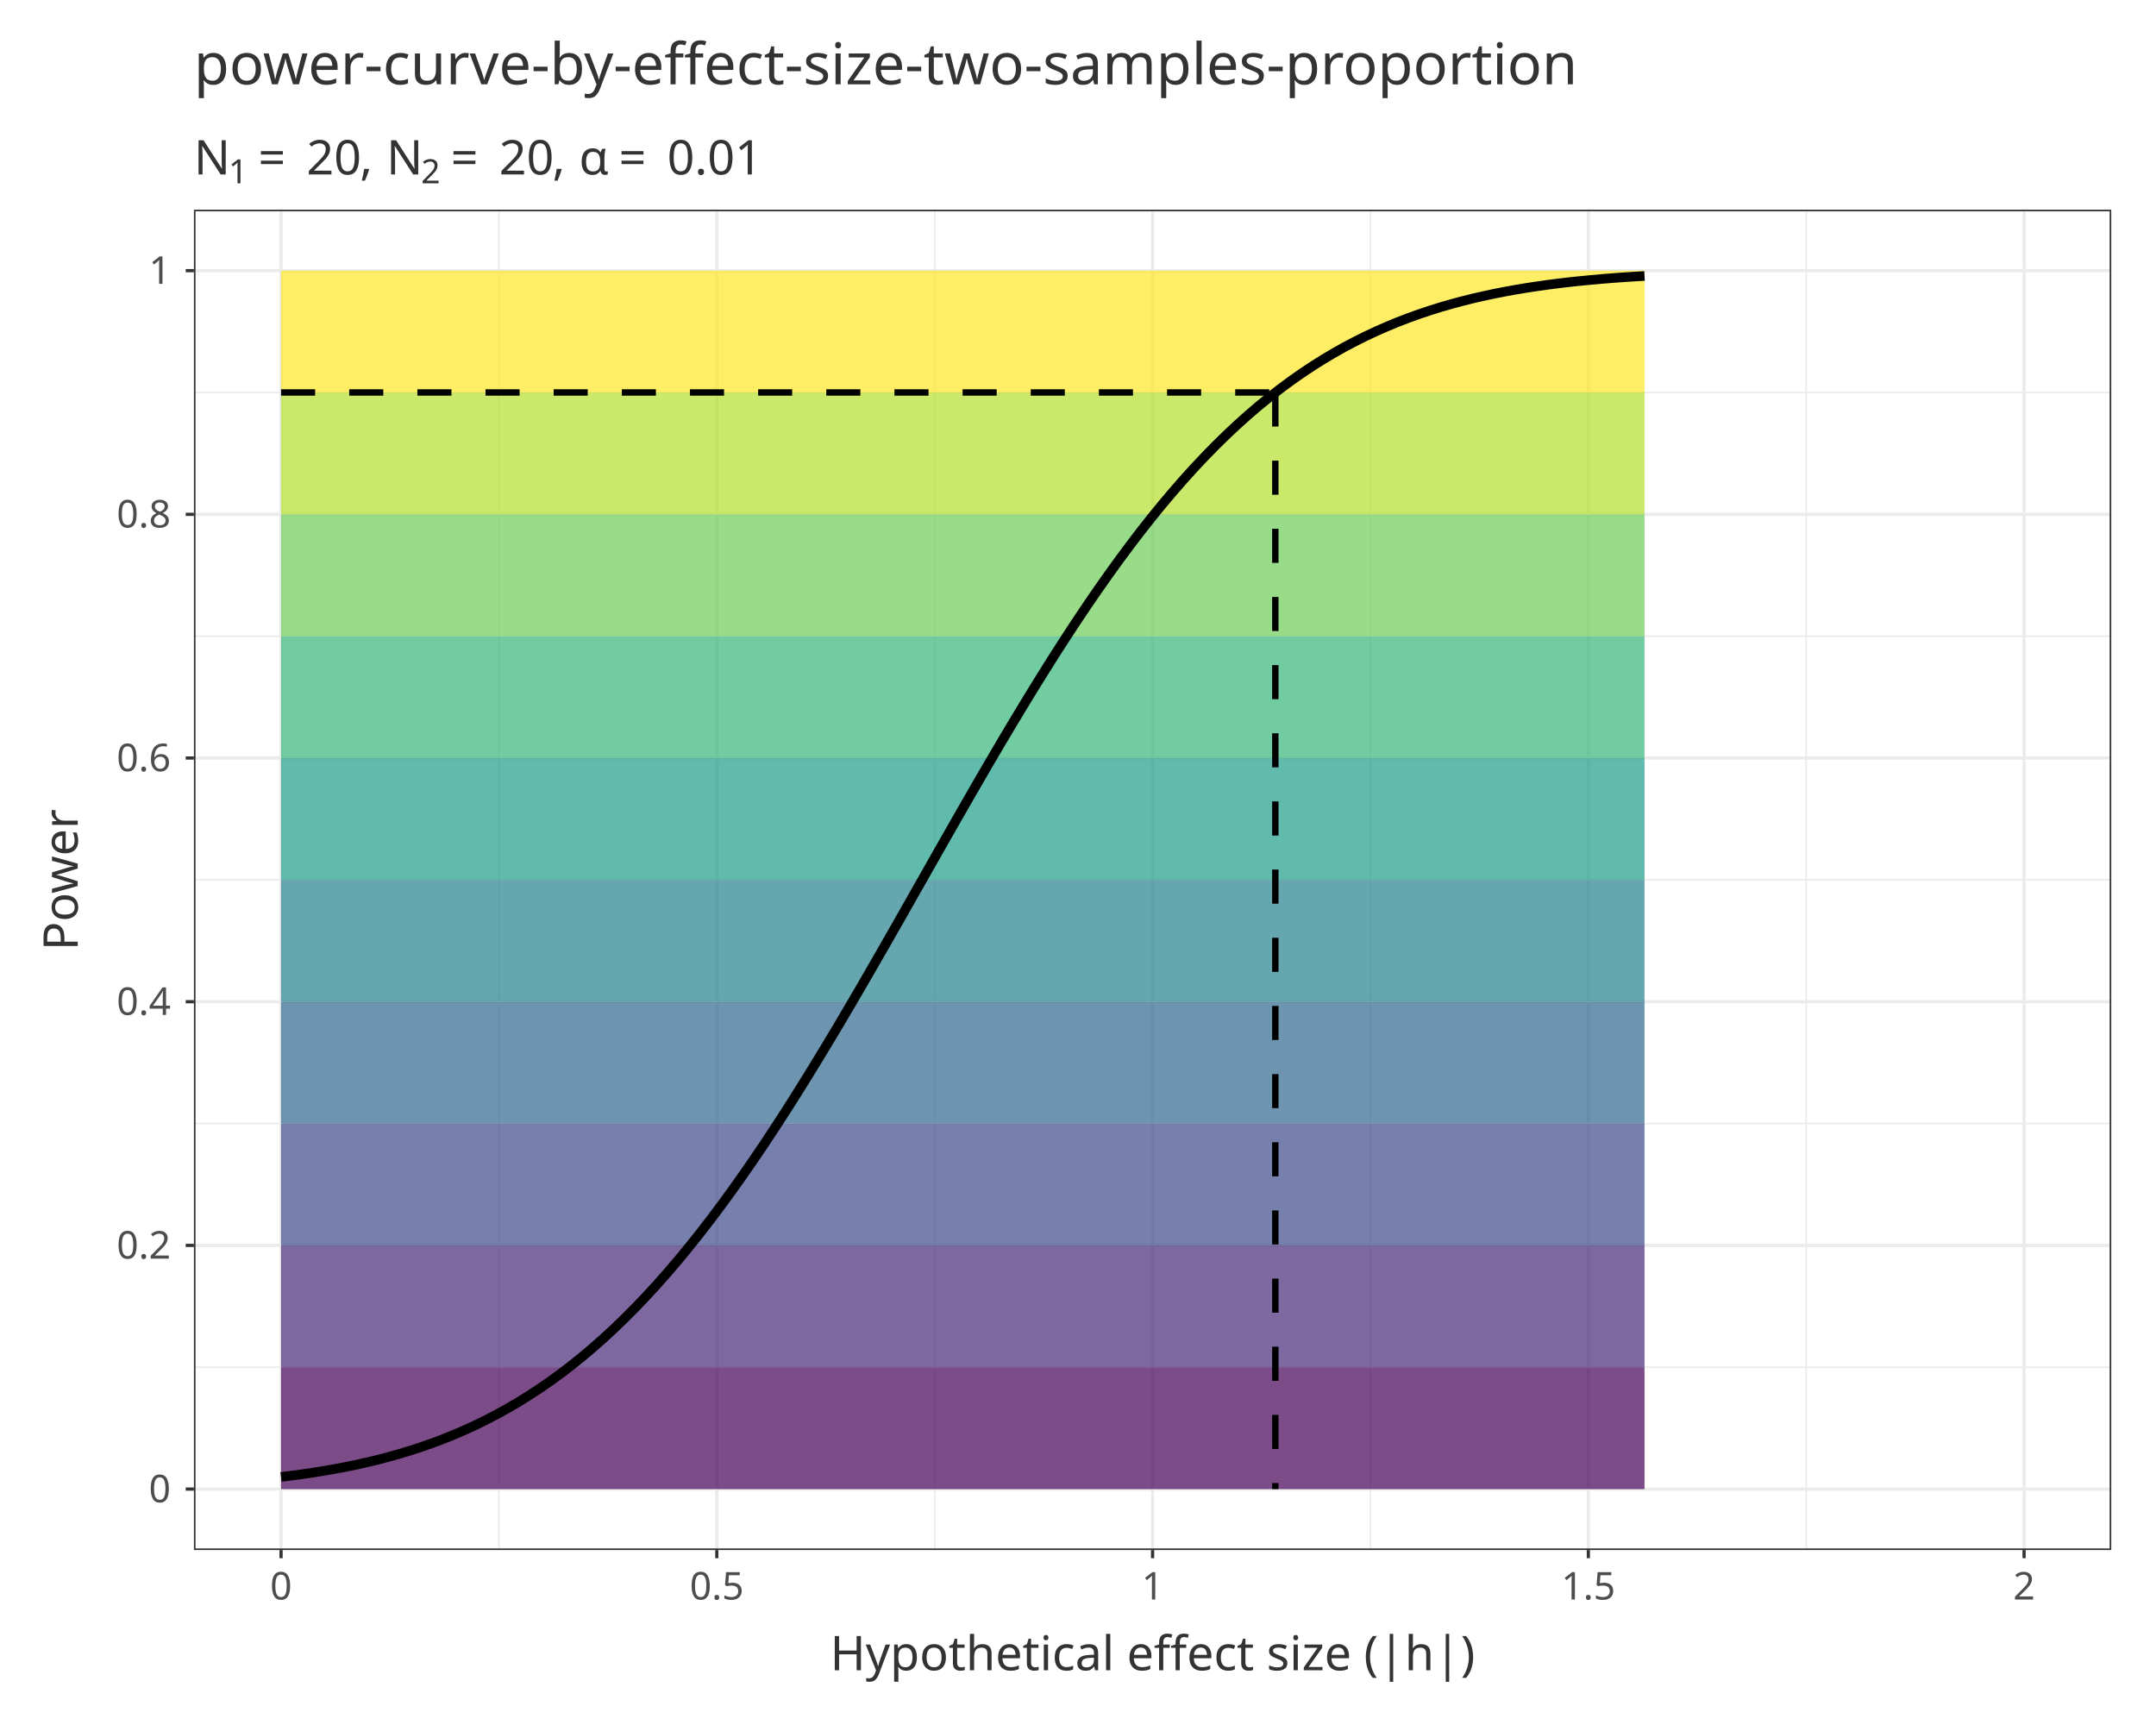
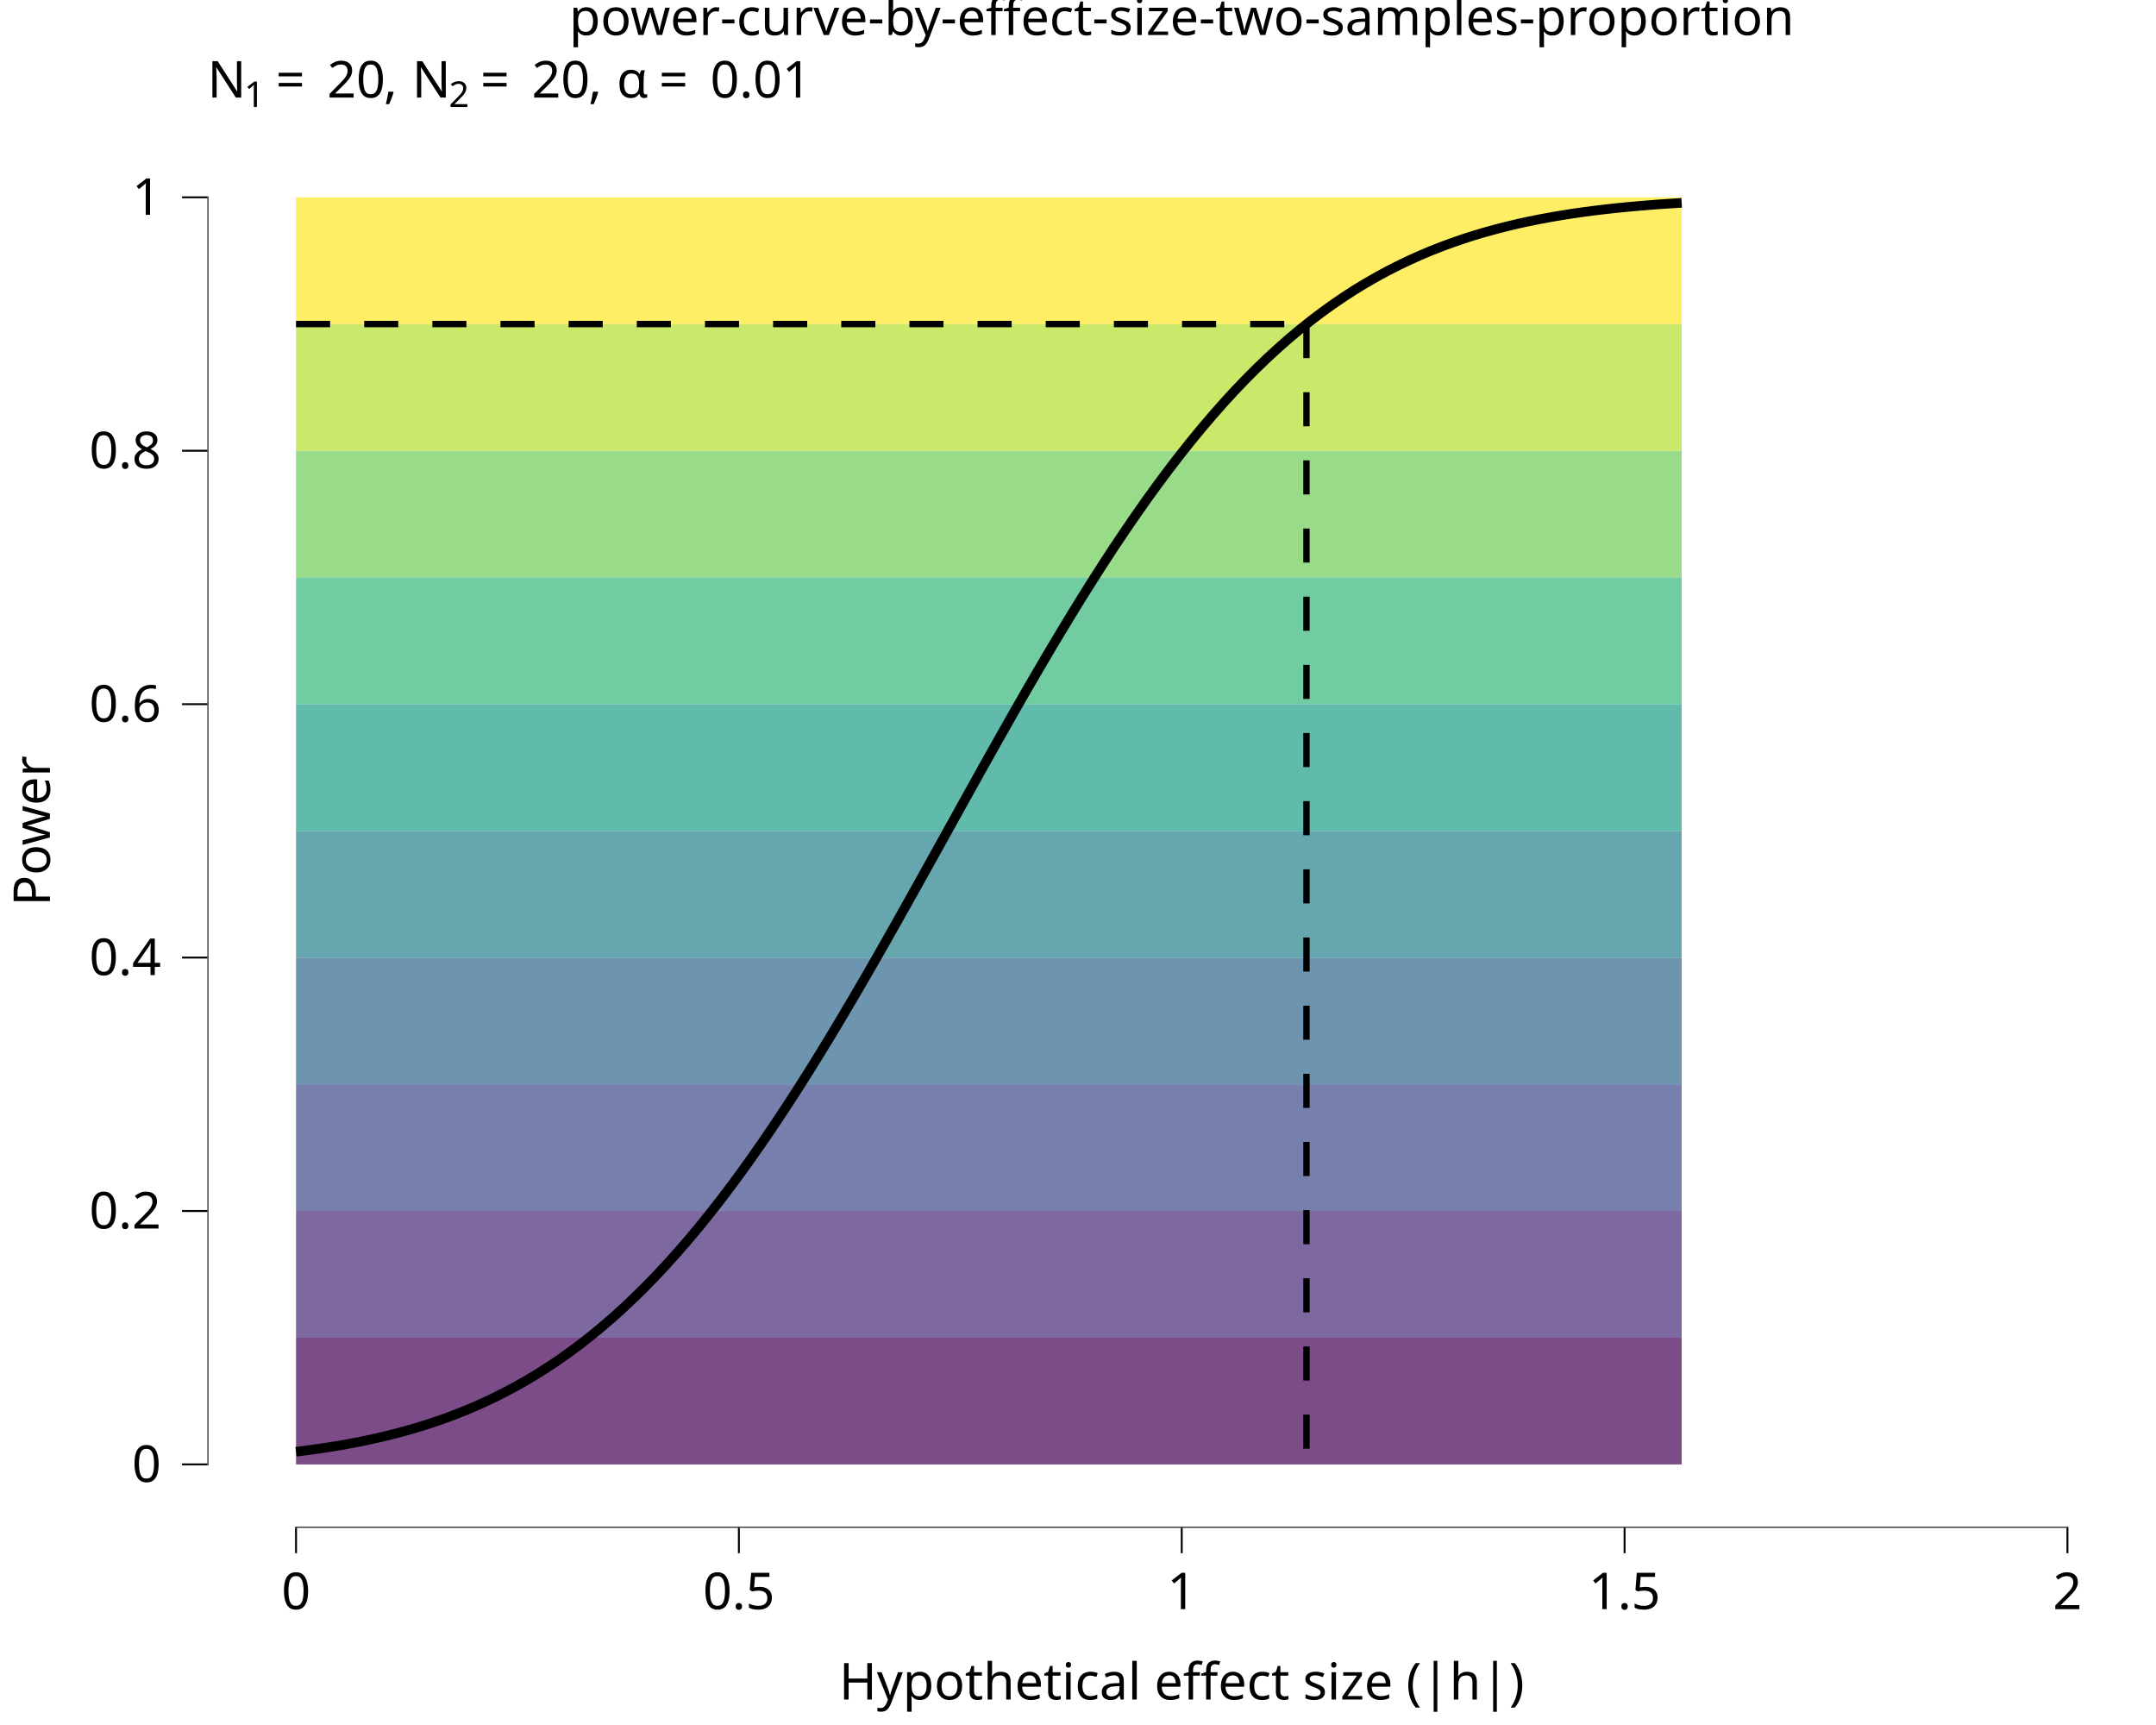
<svg xmlns="http://www.w3.org/2000/svg" class="svglite" data-engine-version="2.0" width="720.00pt" height="576.00pt" viewBox="0 0 720.00 576.00">
  <defs>
    <style type="text/css">
    .svglite line, .svglite polyline, .svglite polygon, .svglite path, .svglite rect, .svglite circle {
      fill: none;
      stroke: #000000;
      stroke-linecap: round;
      stroke-linejoin: round;
      stroke-miterlimit: 10.00;
    }
  </style>
  </defs>
  <rect width="100%" height="100%" style="stroke: none; fill: #FFFFFF;" />
  <defs>
    <clipPath id="cpMC4wMHw3MjAuMDB8MC4wMHw1NzYuMDA=">
      <rect x="0.00" y="0.00" width="720.00" height="576.00" />
    </clipPath>
  </defs>
  <g clip-path="url(#cpMC4wMHw3MjAuMDB8MC4wMHw1NzYuMDA=)">
-     <rect x="0" y="0.00" width="720.00" height="576.00" style="stroke-width: 1.07; stroke: none;" />
+     <rect x="0.00" y="0.00" width="720.00" height="576.00" style="stroke-width: 10.67; stroke: none;" />
  </g>
  <defs>
-     <clipPath id="cpNjQuNzZ8NzA1LjA2fDcwLjAyfDUxNy41Nw==">
-       <rect x="64.76" y="70.02" width="640.30" height="447.55" />
+     <clipPath id="cpNjkuMjh8NzIwLjAwfDQ0LjczfDUxMC4xNA==">
+       <rect x="69.28" y="44.73" width="650.72" height="465.41" />
    </clipPath>
  </defs>
-   <g clip-path="url(#cpNjQuNzZ8NzA1LjA2fDcwLjAyfDUxNy41Nw==)">
-     <rect x="64.76" y="70.02" width="640.30" height="447.55" style="stroke-width: 1.07; stroke: none; fill: #FFFFFF;" />
-     <polyline points="64.76,456.54 705.06,456.54 " style="stroke-width: 0.53; stroke: #EBEBEB; stroke-linecap: butt;" />
-     <polyline points="64.76,375.17 705.06,375.17 " style="stroke-width: 0.53; stroke: #EBEBEB; stroke-linecap: butt;" />
-     <polyline points="64.76,293.80 705.06,293.80 " style="stroke-width: 0.53; stroke: #EBEBEB; stroke-linecap: butt;" />
-     <polyline points="64.76,212.43 705.06,212.43 " style="stroke-width: 0.53; stroke: #EBEBEB; stroke-linecap: butt;" />
-     <polyline points="64.76,131.05 705.06,131.05 " style="stroke-width: 0.53; stroke: #EBEBEB; stroke-linecap: butt;" />
-     <polyline points="166.62,517.57 166.62,70.02 " style="stroke-width: 0.53; stroke: #EBEBEB; stroke-linecap: butt;" />
-     <polyline points="312.14,517.57 312.14,70.02 " style="stroke-width: 0.53; stroke: #EBEBEB; stroke-linecap: butt;" />
-     <polyline points="457.67,517.57 457.67,70.02 " style="stroke-width: 0.53; stroke: #EBEBEB; stroke-linecap: butt;" />
-     <polyline points="603.19,517.57 603.19,70.02 " style="stroke-width: 0.53; stroke: #EBEBEB; stroke-linecap: butt;" />
-     <polyline points="64.76,497.23 705.06,497.23 " style="stroke-width: 1.07; stroke: #EBEBEB; stroke-linecap: butt;" />
-     <polyline points="64.76,415.86 705.06,415.86 " style="stroke-width: 1.07; stroke: #EBEBEB; stroke-linecap: butt;" />
-     <polyline points="64.76,334.48 705.06,334.48 " style="stroke-width: 1.07; stroke: #EBEBEB; stroke-linecap: butt;" />
-     <polyline points="64.76,253.11 705.06,253.11 " style="stroke-width: 1.07; stroke: #EBEBEB; stroke-linecap: butt;" />
-     <polyline points="64.76,171.74 705.06,171.74 " style="stroke-width: 1.07; stroke: #EBEBEB; stroke-linecap: butt;" />
-     <polyline points="64.76,90.37 705.06,90.37 " style="stroke-width: 1.07; stroke: #EBEBEB; stroke-linecap: butt;" />
-     <polyline points="93.86,517.57 93.86,70.02 " style="stroke-width: 1.07; stroke: #EBEBEB; stroke-linecap: butt;" />
-     <polyline points="239.38,517.57 239.38,70.02 " style="stroke-width: 1.07; stroke: #EBEBEB; stroke-linecap: butt;" />
-     <polyline points="384.91,517.57 384.91,70.02 " style="stroke-width: 1.07; stroke: #EBEBEB; stroke-linecap: butt;" />
-     <polyline points="530.43,517.57 530.43,70.02 " style="stroke-width: 1.07; stroke: #EBEBEB; stroke-linecap: butt;" />
-     <polyline points="675.95,517.57 675.95,70.02 " style="stroke-width: 1.07; stroke: #EBEBEB; stroke-linecap: butt;" />
-     <rect x="93.86" y="456.54" width="455.33" height="40.69" style="stroke-width: 1.07; stroke: none; stroke-linecap: butt; stroke-linejoin: miter; fill: #440154; fill-opacity: 0.70;" />
-     <rect x="93.86" y="415.86" width="455.33" height="40.69" style="stroke-width: 1.07; stroke: none; stroke-linecap: butt; stroke-linejoin: miter; fill: #482878; fill-opacity: 0.70;" />
-     <rect x="93.86" y="375.17" width="455.33" height="40.69" style="stroke-width: 1.07; stroke: none; stroke-linecap: butt; stroke-linejoin: miter; fill: #3E4A89; fill-opacity: 0.70;" />
-     <rect x="93.86" y="334.48" width="455.33" height="40.69" style="stroke-width: 1.07; stroke: none; stroke-linecap: butt; stroke-linejoin: miter; fill: #31688E; fill-opacity: 0.70;" />
-     <rect x="93.86" y="293.80" width="455.33" height="40.69" style="stroke-width: 1.07; stroke: none; stroke-linecap: butt; stroke-linejoin: miter; fill: #26828E; fill-opacity: 0.70;" />
-     <rect x="93.86" y="253.11" width="455.33" height="40.69" style="stroke-width: 1.07; stroke: none; stroke-linecap: butt; stroke-linejoin: miter; fill: #1F9E89; fill-opacity: 0.70;" />
-     <rect x="93.86" y="212.43" width="455.33" height="40.69" style="stroke-width: 1.07; stroke: none; stroke-linecap: butt; stroke-linejoin: miter; fill: #35B779; fill-opacity: 0.70;" />
-     <rect x="93.86" y="171.74" width="455.33" height="40.69" style="stroke-width: 1.07; stroke: none; stroke-linecap: butt; stroke-linejoin: miter; fill: #6DCD59; fill-opacity: 0.70;" />
-     <rect x="93.86" y="131.05" width="455.33" height="40.69" style="stroke-width: 1.07; stroke: none; stroke-linecap: butt; stroke-linejoin: miter; fill: #B4DE2C; fill-opacity: 0.70;" />
-     <rect x="93.86" y="90.37" width="455.33" height="40.69" style="stroke-width: 1.07; stroke: none; stroke-linecap: butt; stroke-linejoin: miter; fill: #FDE725; fill-opacity: 0.70;" />
-     <polyline points="93.86,493.16 97.44,492.72 101.03,492.24 104.62,491.71 108.20,491.13 111.79,490.51 115.37,489.83 118.96,489.09 122.54,488.29 126.13,487.43 129.71,486.49 133.30,485.49 136.88,484.41 140.47,483.24 144.05,481.99 147.64,480.65 151.22,479.22 154.81,477.68 158.40,476.05 161.98,474.30 165.57,472.45 169.15,470.48 172.74,468.40 176.32,466.18 179.91,463.85 183.49,461.38 187.08,458.78 190.66,456.04 194.25,453.17 197.83,450.15 201.42,446.98 205.00,443.68 208.59,440.22 212.17,436.62 215.76,432.86 219.35,428.96 222.93,424.91 226.52,420.71 230.10,416.36 233.69,411.87 237.27,407.23 240.86,402.45 244.44,397.54 248.03,392.49 251.61,387.31 255.20,382.01 258.78,376.58 262.37,371.05 265.95,365.40 269.54,359.65 273.12,353.81 276.71,347.88 280.30,341.88 283.88,335.80 287.47,329.66 291.05,323.47 294.64,317.23 298.22,310.96 301.81,304.66 305.39,298.34 308.98,292.02 312.56,285.70 316.15,279.39 319.73,273.11 323.32,266.85 326.90,260.64 330.49,254.47 334.07,248.37 337.66,242.33 341.25,236.37 344.83,230.49 348.42,224.70 352.00,219.01 355.59,213.42 359.17,207.95 362.76,202.59 366.34,197.36 369.93,192.25 373.51,187.28 377.10,182.44 380.68,177.74 384.27,173.18 387.85,168.77 391.44,164.51 395.02,160.39 398.61,156.42 402.20,152.60 405.78,148.93 409.37,145.41 412.95,142.04 416.54,138.81 420.12,135.73 423.71,132.80 427.29,130.00 430.88,127.34 434.46,124.81 438.05,122.42 441.63,120.15 445.22,118.01 448.80,115.99 452.39,114.09 455.97,112.30 459.56,110.62 463.15,109.04 466.73,107.56 470.32,106.18 473.90,104.89 477.49,103.69 481.07,102.57 484.66,101.53 488.24,100.57 491.83,99.67 495.41,98.85 499.00,98.08 502.58,97.38 506.17,96.73 509.75,96.13 513.34,95.59 516.93,95.08 520.51,94.62 524.10,94.20 527.68,93.82 531.27,93.47 534.85,93.15 538.44,92.86 542.02,92.60 545.61,92.36 549.19,92.15 " style="stroke-width: 3.20; stroke-linecap: butt;" />
-     <line x1="425.90" y1="131.05" x2="425.90" y2="497.23" style="stroke-width: 2.13; stroke-dasharray: 11.38,11.38; stroke-linecap: butt;" />
-     <line x1="93.86" y1="131.05" x2="425.90" y2="131.05" style="stroke-width: 2.13; stroke-dasharray: 11.38,11.38; stroke-linecap: butt;" />
-     <rect x="64.76" y="70.02" width="640.30" height="447.55" style="stroke-width: 1.07; stroke: #333333;" />
+   <g clip-path="url(#cpNjkuMjh8NzIwLjAwfDQ0LjczfDUxMC4xNA==)">
+     <rect x="69.28" y="44.73" width="650.72" height="465.41" style="stroke-width: 10.67; stroke: none;" />
+     <rect x="98.86" y="446.68" width="462.74" height="42.31" style="stroke-width: 1.07; stroke: none; stroke-linecap: butt; stroke-linejoin: miter; fill: #440154; fill-opacity: 0.70;" />
+     <rect x="98.86" y="404.37" width="462.74" height="42.31" style="stroke-width: 1.07; stroke: none; stroke-linecap: butt; stroke-linejoin: miter; fill: #482878; fill-opacity: 0.70;" />
+     <rect x="98.86" y="362.06" width="462.74" height="42.31" style="stroke-width: 1.07; stroke: none; stroke-linecap: butt; stroke-linejoin: miter; fill: #3E4A89; fill-opacity: 0.70;" />
+     <rect x="98.86" y="319.75" width="462.74" height="42.31" style="stroke-width: 1.07; stroke: none; stroke-linecap: butt; stroke-linejoin: miter; fill: #31688E; fill-opacity: 0.70;" />
+     <rect x="98.86" y="277.44" width="462.74" height="42.31" style="stroke-width: 1.07; stroke: none; stroke-linecap: butt; stroke-linejoin: miter; fill: #26828E; fill-opacity: 0.70;" />
+     <rect x="98.86" y="235.13" width="462.74" height="42.31" style="stroke-width: 1.07; stroke: none; stroke-linecap: butt; stroke-linejoin: miter; fill: #1F9E89; fill-opacity: 0.70;" />
+     <rect x="98.86" y="192.82" width="462.74" height="42.31" style="stroke-width: 1.07; stroke: none; stroke-linecap: butt; stroke-linejoin: miter; fill: #35B779; fill-opacity: 0.70;" />
+     <rect x="98.86" y="150.51" width="462.74" height="42.31" style="stroke-width: 1.07; stroke: none; stroke-linecap: butt; stroke-linejoin: miter; fill: #6DCD59; fill-opacity: 0.70;" />
+     <rect x="98.86" y="108.20" width="462.74" height="42.31" style="stroke-width: 1.07; stroke: none; stroke-linecap: butt; stroke-linejoin: miter; fill: #B4DE2C; fill-opacity: 0.70;" />
+     <rect x="98.86" y="65.89" width="462.74" height="42.31" style="stroke-width: 1.07; stroke: none; stroke-linecap: butt; stroke-linejoin: miter; fill: #FDE725; fill-opacity: 0.70;" />
+     <polyline points="98.86,484.75 102.51,484.29 106.15,483.79 109.79,483.24 113.44,482.65 117.08,481.99 120.72,481.29 124.37,480.52 128.01,479.69 131.65,478.79 135.30,477.82 138.94,476.78 142.59,475.65 146.23,474.44 149.87,473.14 153.52,471.74 157.16,470.25 160.80,468.66 164.45,466.96 168.09,465.14 171.73,463.22 175.38,461.17 179.02,459.00 182.66,456.70 186.31,454.27 189.95,451.71 193.60,449.00 197.24,446.15 200.88,443.16 204.53,440.02 208.17,436.74 211.81,433.29 215.46,429.70 219.10,425.95 222.74,422.05 226.39,417.99 230.03,413.78 233.68,409.41 237.32,404.89 240.96,400.22 244.61,395.40 248.25,390.43 251.89,385.32 255.54,380.07 259.18,374.68 262.82,369.17 266.47,363.53 270.11,357.77 273.76,351.90 277.40,345.92 281.04,339.85 284.69,333.68 288.33,327.44 291.97,321.12 295.62,314.73 299.26,308.29 302.90,301.80 306.55,295.28 310.19,288.73 313.84,282.16 317.48,275.59 321.12,269.02 324.77,262.46 328.41,255.92 332.05,249.42 335.70,242.96 339.34,236.54 342.98,230.20 346.63,223.92 350.27,217.71 353.92,211.60 357.56,205.58 361.20,199.66 364.85,193.85 368.49,188.16 372.13,182.59 375.78,177.15 379.42,171.84 383.06,166.67 386.71,161.63 390.35,156.75 393.99,152.01 397.64,147.42 401.28,142.99 404.93,138.71 408.57,134.58 412.21,130.61 415.86,126.79 419.50,123.13 423.14,119.63 426.79,116.27 430.43,113.07 434.07,110.01 437.72,107.10 441.36,104.34 445.01,101.71 448.65,99.22 452.29,96.86 455.94,94.64 459.58,92.54 463.22,90.56 466.87,88.70 470.51,86.95 474.15,85.31 477.80,83.77 481.44,82.34 485.09,81.00 488.73,79.75 492.37,78.58 496.02,77.50 499.66,76.50 503.30,75.57 506.95,74.71 510.59,73.91 514.23,73.18 517.88,72.51 521.52,71.89 525.17,71.32 528.81,70.79 532.45,70.32 536.10,69.88 539.74,69.48 543.38,69.12 547.03,68.79 550.67,68.49 554.31,68.21 557.96,67.97 561.60,67.74 " style="stroke-width: 3.20; stroke-linecap: butt;" />
+     <line x1="436.30" y1="108.20" x2="436.30" y2="488.98" style="stroke-width: 2.13; stroke-dasharray: 11.38,11.38; stroke-linecap: butt;" />
+     <line x1="98.86" y1="108.20" x2="436.30" y2="108.20" style="stroke-width: 2.13; stroke-dasharray: 11.38,11.38; stroke-linecap: butt;" />
+     <line x1="98.54" y1="510.14" x2="690.74" y2="510.14" style="stroke-width: 0.64; stroke-linecap: butt;" />
+     <line x1="69.28" y1="489.30" x2="69.28" y2="65.57" style="stroke-width: 0.64; stroke-linecap: butt;" />
+     <rect x="69.28" y="44.73" width="650.72" height="465.41" style="stroke-width: 0.00; stroke: none;" />
  </g>
  <g clip-path="url(#cpMC4wMHw3MjAuMDB8MC4wMHw1NzYuMDA=)">
-     <text x="57.03" y="501.63" text-anchor="end" style="font-size: 12.80px; fill: #4D4D4D; font-family: sans;" textLength="7.12px" lengthAdjust="spacingAndGlyphs">0</text>
-     <text x="57.03" y="420.26" text-anchor="end" style="font-size: 12.80px; fill: #4D4D4D; font-family: sans;" textLength="17.79px" lengthAdjust="spacingAndGlyphs">0.2</text>
-     <text x="57.03" y="338.89" text-anchor="end" style="font-size: 12.80px; fill: #4D4D4D; font-family: sans;" textLength="17.79px" lengthAdjust="spacingAndGlyphs">0.4</text>
-     <text x="57.03" y="257.52" text-anchor="end" style="font-size: 12.80px; fill: #4D4D4D; font-family: sans;" textLength="17.79px" lengthAdjust="spacingAndGlyphs">0.6</text>
-     <text x="57.03" y="176.14" text-anchor="end" style="font-size: 12.80px; fill: #4D4D4D; font-family: sans;" textLength="17.79px" lengthAdjust="spacingAndGlyphs">0.8</text>
-     <text x="57.03" y="94.77" text-anchor="end" style="font-size: 12.80px; fill: #4D4D4D; font-family: sans;" textLength="7.12px" lengthAdjust="spacingAndGlyphs">1</text>
-     <polyline points="62.02,497.23 64.76,497.23 " style="stroke-width: 1.07; stroke: #333333; stroke-linecap: butt;" />
-     <polyline points="62.02,415.86 64.76,415.86 " style="stroke-width: 1.07; stroke: #333333; stroke-linecap: butt;" />
-     <polyline points="62.02,334.48 64.76,334.48 " style="stroke-width: 1.07; stroke: #333333; stroke-linecap: butt;" />
-     <polyline points="62.02,253.11 64.76,253.11 " style="stroke-width: 1.07; stroke: #333333; stroke-linecap: butt;" />
-     <polyline points="62.02,171.74 64.76,171.74 " style="stroke-width: 1.07; stroke: #333333; stroke-linecap: butt;" />
-     <polyline points="62.02,90.37 64.76,90.37 " style="stroke-width: 1.07; stroke: #333333; stroke-linecap: butt;" />
-     <polyline points="93.86,520.31 93.86,517.57 " style="stroke-width: 1.07; stroke: #333333; stroke-linecap: butt;" />
-     <polyline points="239.38,520.31 239.38,517.57 " style="stroke-width: 1.07; stroke: #333333; stroke-linecap: butt;" />
-     <polyline points="384.91,520.31 384.91,517.57 " style="stroke-width: 1.07; stroke: #333333; stroke-linecap: butt;" />
-     <polyline points="530.43,520.31 530.43,517.57 " style="stroke-width: 1.07; stroke: #333333; stroke-linecap: butt;" />
-     <polyline points="675.95,520.31 675.95,517.57 " style="stroke-width: 1.07; stroke: #333333; stroke-linecap: butt;" />
-     <text x="93.86" y="534.10" text-anchor="middle" style="font-size: 12.80px; fill: #4D4D4D; font-family: sans;" textLength="7.12px" lengthAdjust="spacingAndGlyphs">0</text>
-     <text x="239.38" y="534.10" text-anchor="middle" style="font-size: 12.80px; fill: #4D4D4D; font-family: sans;" textLength="17.79px" lengthAdjust="spacingAndGlyphs">0.5</text>
-     <text x="384.91" y="534.10" text-anchor="middle" style="font-size: 12.80px; fill: #4D4D4D; font-family: sans;" textLength="7.12px" lengthAdjust="spacingAndGlyphs">1</text>
-     <text x="530.43" y="534.10" text-anchor="middle" style="font-size: 12.80px; fill: #4D4D4D; font-family: sans;" textLength="17.79px" lengthAdjust="spacingAndGlyphs">1.5</text>
-     <text x="675.95" y="534.10" text-anchor="middle" style="font-size: 12.80px; fill: #4D4D4D; font-family: sans;" textLength="7.12px" lengthAdjust="spacingAndGlyphs">2</text>
-     <text x="384.91" y="557.73" text-anchor="middle" style="font-size: 16.00px; fill: #333333; font-family: sans;" textLength="196.87px" lengthAdjust="spacingAndGlyphs">Hypothetical effect size (|h|)</text>
-     <text transform="translate(25.96,293.80) rotate(-90)" text-anchor="middle" style="font-size: 16.00px; fill: #333333; font-family: sans;" textLength="45.36px" lengthAdjust="spacingAndGlyphs">Power</text>
-     <text x="64.76" y="58.26" style="font-size: 16.00px; fill: #333333; font-family: sans;" textLength="11.56px" lengthAdjust="spacingAndGlyphs">N</text>
-     <text x="76.31" y="61.22" style="font-size: 11.20px; fill: #333333; font-family: sans;" textLength="6.23px" lengthAdjust="spacingAndGlyphs">1</text>
-     <text x="86.25" y="58.26" style="font-size: 16.00px; fill: #333333; font-family: sans;" textLength="12.42px" lengthAdjust="spacingAndGlyphs">=</text>
-     <text x="102.37" y="58.26" style="font-size: 16.00px; fill: #333333; font-family: sans;" textLength="17.80px" lengthAdjust="spacingAndGlyphs">20</text>
-     <text x="120.17" y="58.26" style="font-size: 16.00px; fill: #333333; font-family: sans;" textLength="8.89px" lengthAdjust="spacingAndGlyphs">, </text>
-     <text x="129.06" y="58.26" style="font-size: 16.00px; fill: #333333; font-family: sans;" textLength="11.56px" lengthAdjust="spacingAndGlyphs">N</text>
-     <text x="140.62" y="61.22" style="font-size: 11.20px; fill: #333333; font-family: sans;" textLength="6.23px" lengthAdjust="spacingAndGlyphs">2</text>
-     <text x="150.55" y="58.26" style="font-size: 16.00px; fill: #333333; font-family: sans;" textLength="12.42px" lengthAdjust="spacingAndGlyphs">=</text>
-     <text x="166.68" y="58.26" style="font-size: 16.00px; fill: #333333; font-family: sans;" textLength="17.80px" lengthAdjust="spacingAndGlyphs">20</text>
-     <text x="184.48" y="58.26" style="font-size: 16.00px; fill: #333333; font-family: sans;" textLength="8.89px" lengthAdjust="spacingAndGlyphs">, </text>
-     <text x="193.37" y="58.26" style="font-size: 16.00px; fill: #333333; font-family: sans;" textLength="9.60px" lengthAdjust="spacingAndGlyphs">α</text>
-     <text x="206.67" y="58.26" style="font-size: 16.00px; fill: #333333; font-family: sans;" textLength="12.42px" lengthAdjust="spacingAndGlyphs">=</text>
-     <text x="222.80" y="58.26" style="font-size: 16.00px; fill: #333333; font-family: sans;" textLength="31.14px" lengthAdjust="spacingAndGlyphs">0.01</text>
-     <text x="64.76" y="28.16" style="font-size: 19.20px; fill: #333333; font-family: sans;" textLength="433.29px" lengthAdjust="spacingAndGlyphs">power-curve-by-effect-size-two-samples-proportion</text>
+     <polyline points="69.28,510.14 69.28,44.73 " style="stroke-width: 0.00; stroke: none; stroke-linecap: butt;" />
+     <text x="53.81" y="494.83" text-anchor="end" style="font-size: 17.00px; font-family: sans;" textLength="9.46px" lengthAdjust="spacingAndGlyphs">0</text>
+     <text x="53.81" y="410.22" text-anchor="end" style="font-size: 17.00px; font-family: sans;" textLength="23.63px" lengthAdjust="spacingAndGlyphs">0.2</text>
+     <text x="53.81" y="325.60" text-anchor="end" style="font-size: 17.00px; font-family: sans;" textLength="23.63px" lengthAdjust="spacingAndGlyphs">0.4</text>
+     <text x="53.81" y="240.98" text-anchor="end" style="font-size: 17.00px; font-family: sans;" textLength="23.63px" lengthAdjust="spacingAndGlyphs">0.6</text>
+     <text x="53.81" y="156.36" text-anchor="end" style="font-size: 17.00px; font-family: sans;" textLength="23.63px" lengthAdjust="spacingAndGlyphs">0.8</text>
+     <text x="53.81" y="71.74" text-anchor="end" style="font-size: 17.00px; font-family: sans;" textLength="9.46px" lengthAdjust="spacingAndGlyphs">1</text>
+     <polyline points="60.78,488.98 69.28,488.98 " style="stroke-width: 0.64; stroke-linecap: butt;" />
+     <polyline points="60.78,404.37 69.28,404.37 " style="stroke-width: 0.64; stroke-linecap: butt;" />
+     <polyline points="60.78,319.75 69.28,319.75 " style="stroke-width: 0.64; stroke-linecap: butt;" />
+     <polyline points="60.78,235.13 69.28,235.13 " style="stroke-width: 0.64; stroke-linecap: butt;" />
+     <polyline points="60.78,150.51 69.28,150.51 " style="stroke-width: 0.64; stroke-linecap: butt;" />
+     <polyline points="60.78,65.89 69.28,65.89 " style="stroke-width: 0.64; stroke-linecap: butt;" />
+     <polyline points="69.28,510.14 720.00,510.14 " style="stroke-width: 0.00; stroke: none; stroke-linecap: butt;" />
+     <polyline points="98.86,518.64 98.86,510.14 " style="stroke-width: 0.64; stroke-linecap: butt;" />
+     <polyline points="246.75,518.64 246.75,510.14 " style="stroke-width: 0.64; stroke-linecap: butt;" />
+     <polyline points="394.64,518.64 394.64,510.14 " style="stroke-width: 0.64; stroke-linecap: butt;" />
+     <polyline points="542.53,518.64 542.53,510.14 " style="stroke-width: 0.64; stroke-linecap: butt;" />
+     <polyline points="690.42,518.64 690.42,510.14 " style="stroke-width: 0.64; stroke-linecap: butt;" />
+     <text x="98.86" y="537.32" text-anchor="middle" style="font-size: 17.00px; font-family: sans;" textLength="9.46px" lengthAdjust="spacingAndGlyphs">0</text>
+     <text x="246.75" y="537.32" text-anchor="middle" style="font-size: 17.00px; font-family: sans;" textLength="23.63px" lengthAdjust="spacingAndGlyphs">0.5</text>
+     <text x="394.64" y="537.32" text-anchor="middle" style="font-size: 17.00px; font-family: sans;" textLength="9.46px" lengthAdjust="spacingAndGlyphs">1</text>
+     <text x="542.53" y="537.32" text-anchor="middle" style="font-size: 17.00px; font-family: sans;" textLength="23.63px" lengthAdjust="spacingAndGlyphs">1.5</text>
+     <text x="690.42" y="537.32" text-anchor="middle" style="font-size: 17.00px; font-family: sans;" textLength="9.46px" lengthAdjust="spacingAndGlyphs">2</text>
+     <text x="394.64" y="567.49" text-anchor="middle" style="font-size: 17.00px; font-family: sans;" textLength="209.17px" lengthAdjust="spacingAndGlyphs">Hypothetical effect size (|h|)</text>
+     <text transform="translate(16.68,277.44) rotate(-90)" text-anchor="middle" style="font-size: 17.00px; font-family: sans;" textLength="48.20px" lengthAdjust="spacingAndGlyphs">Power</text>
+     <text x="69.28" y="32.58" style="font-size: 17.00px; font-family: sans;" textLength="12.28px" lengthAdjust="spacingAndGlyphs">N</text>
+     <text x="81.56" y="35.73" style="font-size: 11.90px; font-family: sans;" textLength="6.62px" lengthAdjust="spacingAndGlyphs">1</text>
+     <text x="92.12" y="32.58" style="font-size: 17.00px; font-family: sans;" textLength="13.20px" lengthAdjust="spacingAndGlyphs">=</text>
+     <text x="109.25" y="32.58" style="font-size: 17.00px; font-family: sans;" textLength="18.91px" lengthAdjust="spacingAndGlyphs">20</text>
+     <text x="128.16" y="32.58" style="font-size: 17.00px; font-family: sans;" textLength="9.45px" lengthAdjust="spacingAndGlyphs">, </text>
+     <text x="137.61" y="32.58" style="font-size: 17.00px; font-family: sans;" textLength="12.28px" lengthAdjust="spacingAndGlyphs">N</text>
+     <text x="149.89" y="35.73" style="font-size: 11.90px; font-family: sans;" textLength="6.62px" lengthAdjust="spacingAndGlyphs">2</text>
+     <text x="160.44" y="32.58" style="font-size: 17.00px; font-family: sans;" textLength="13.20px" lengthAdjust="spacingAndGlyphs">=</text>
+     <text x="177.58" y="32.58" style="font-size: 17.00px; font-family: sans;" textLength="18.91px" lengthAdjust="spacingAndGlyphs">20</text>
+     <text x="196.49" y="32.58" style="font-size: 17.00px; font-family: sans;" textLength="9.45px" lengthAdjust="spacingAndGlyphs">, </text>
+     <text x="205.93" y="32.58" style="font-size: 17.00px; font-family: sans;" textLength="10.20px" lengthAdjust="spacingAndGlyphs">α</text>
+     <text x="220.07" y="32.58" style="font-size: 17.00px; font-family: sans;" textLength="13.20px" lengthAdjust="spacingAndGlyphs">=</text>
+     <text x="237.20" y="32.58" style="font-size: 17.00px; font-family: sans;" textLength="33.09px" lengthAdjust="spacingAndGlyphs">0.01</text>
+     <text x="394.64" y="11.70" text-anchor="middle" style="font-size: 17.00px; font-family: sans;" textLength="383.64px" lengthAdjust="spacingAndGlyphs">power-curve-by-effect-size-two-samples-proportion</text>
  </g>
</svg>
